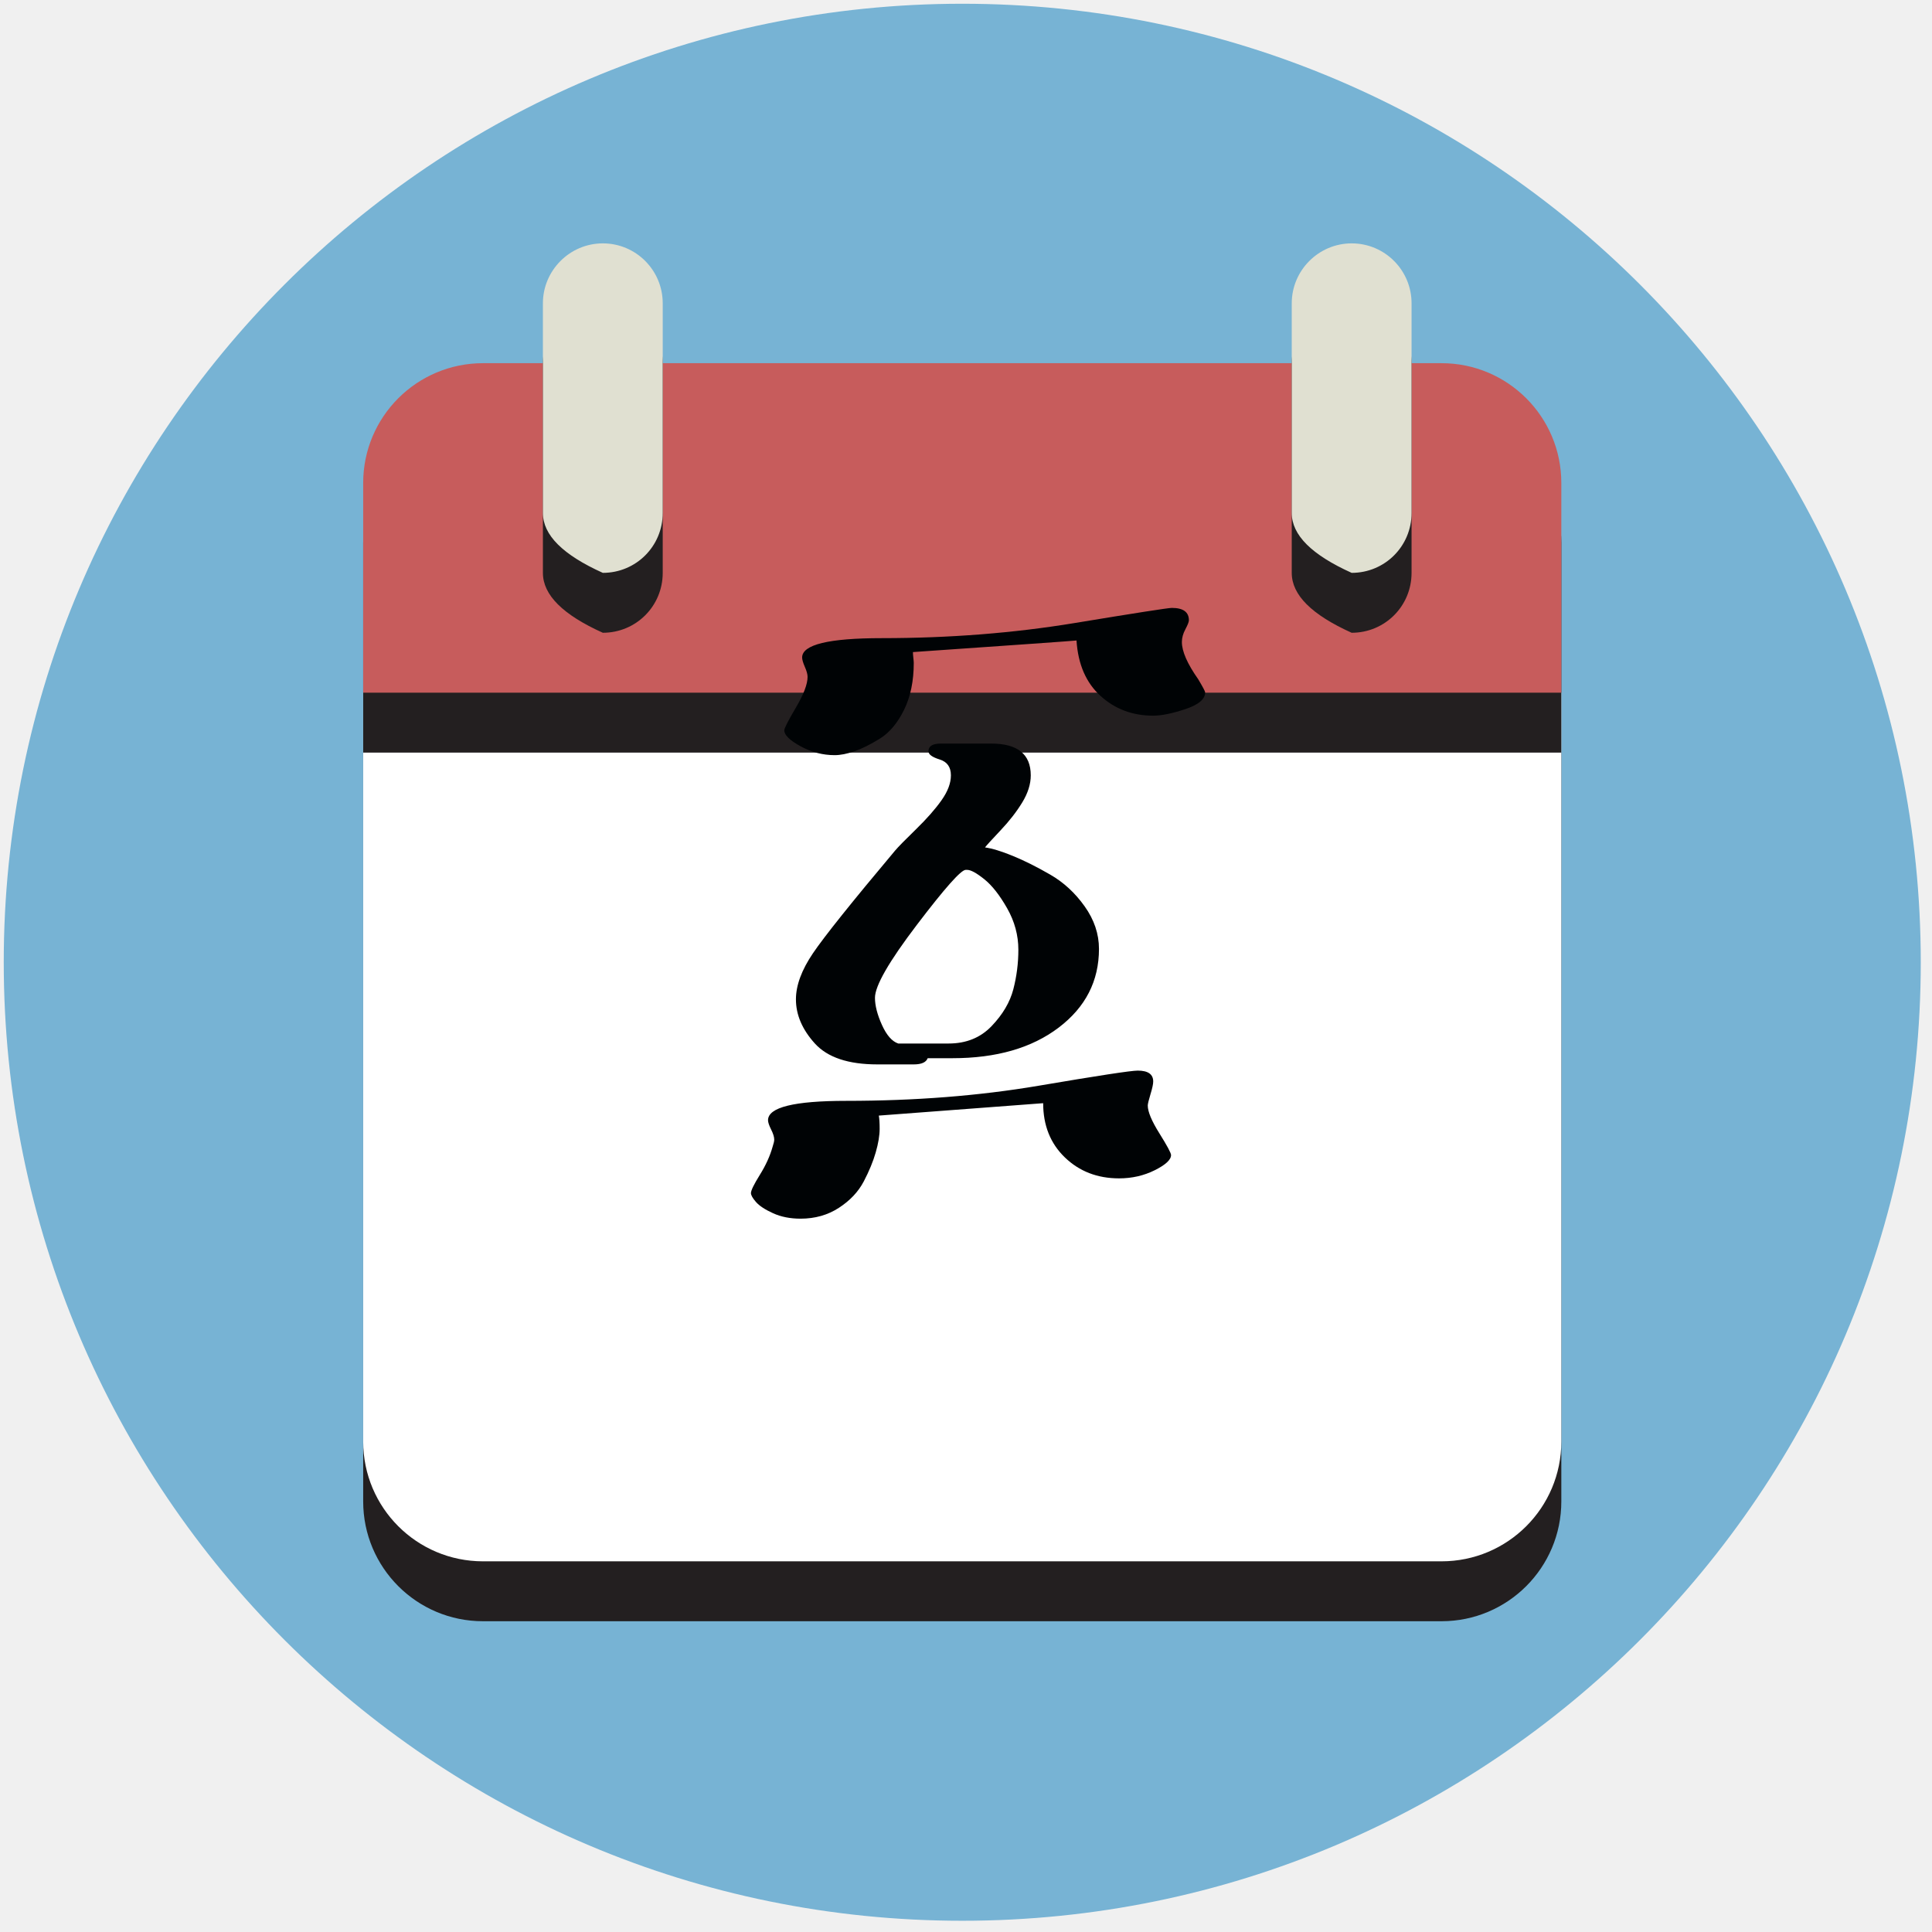
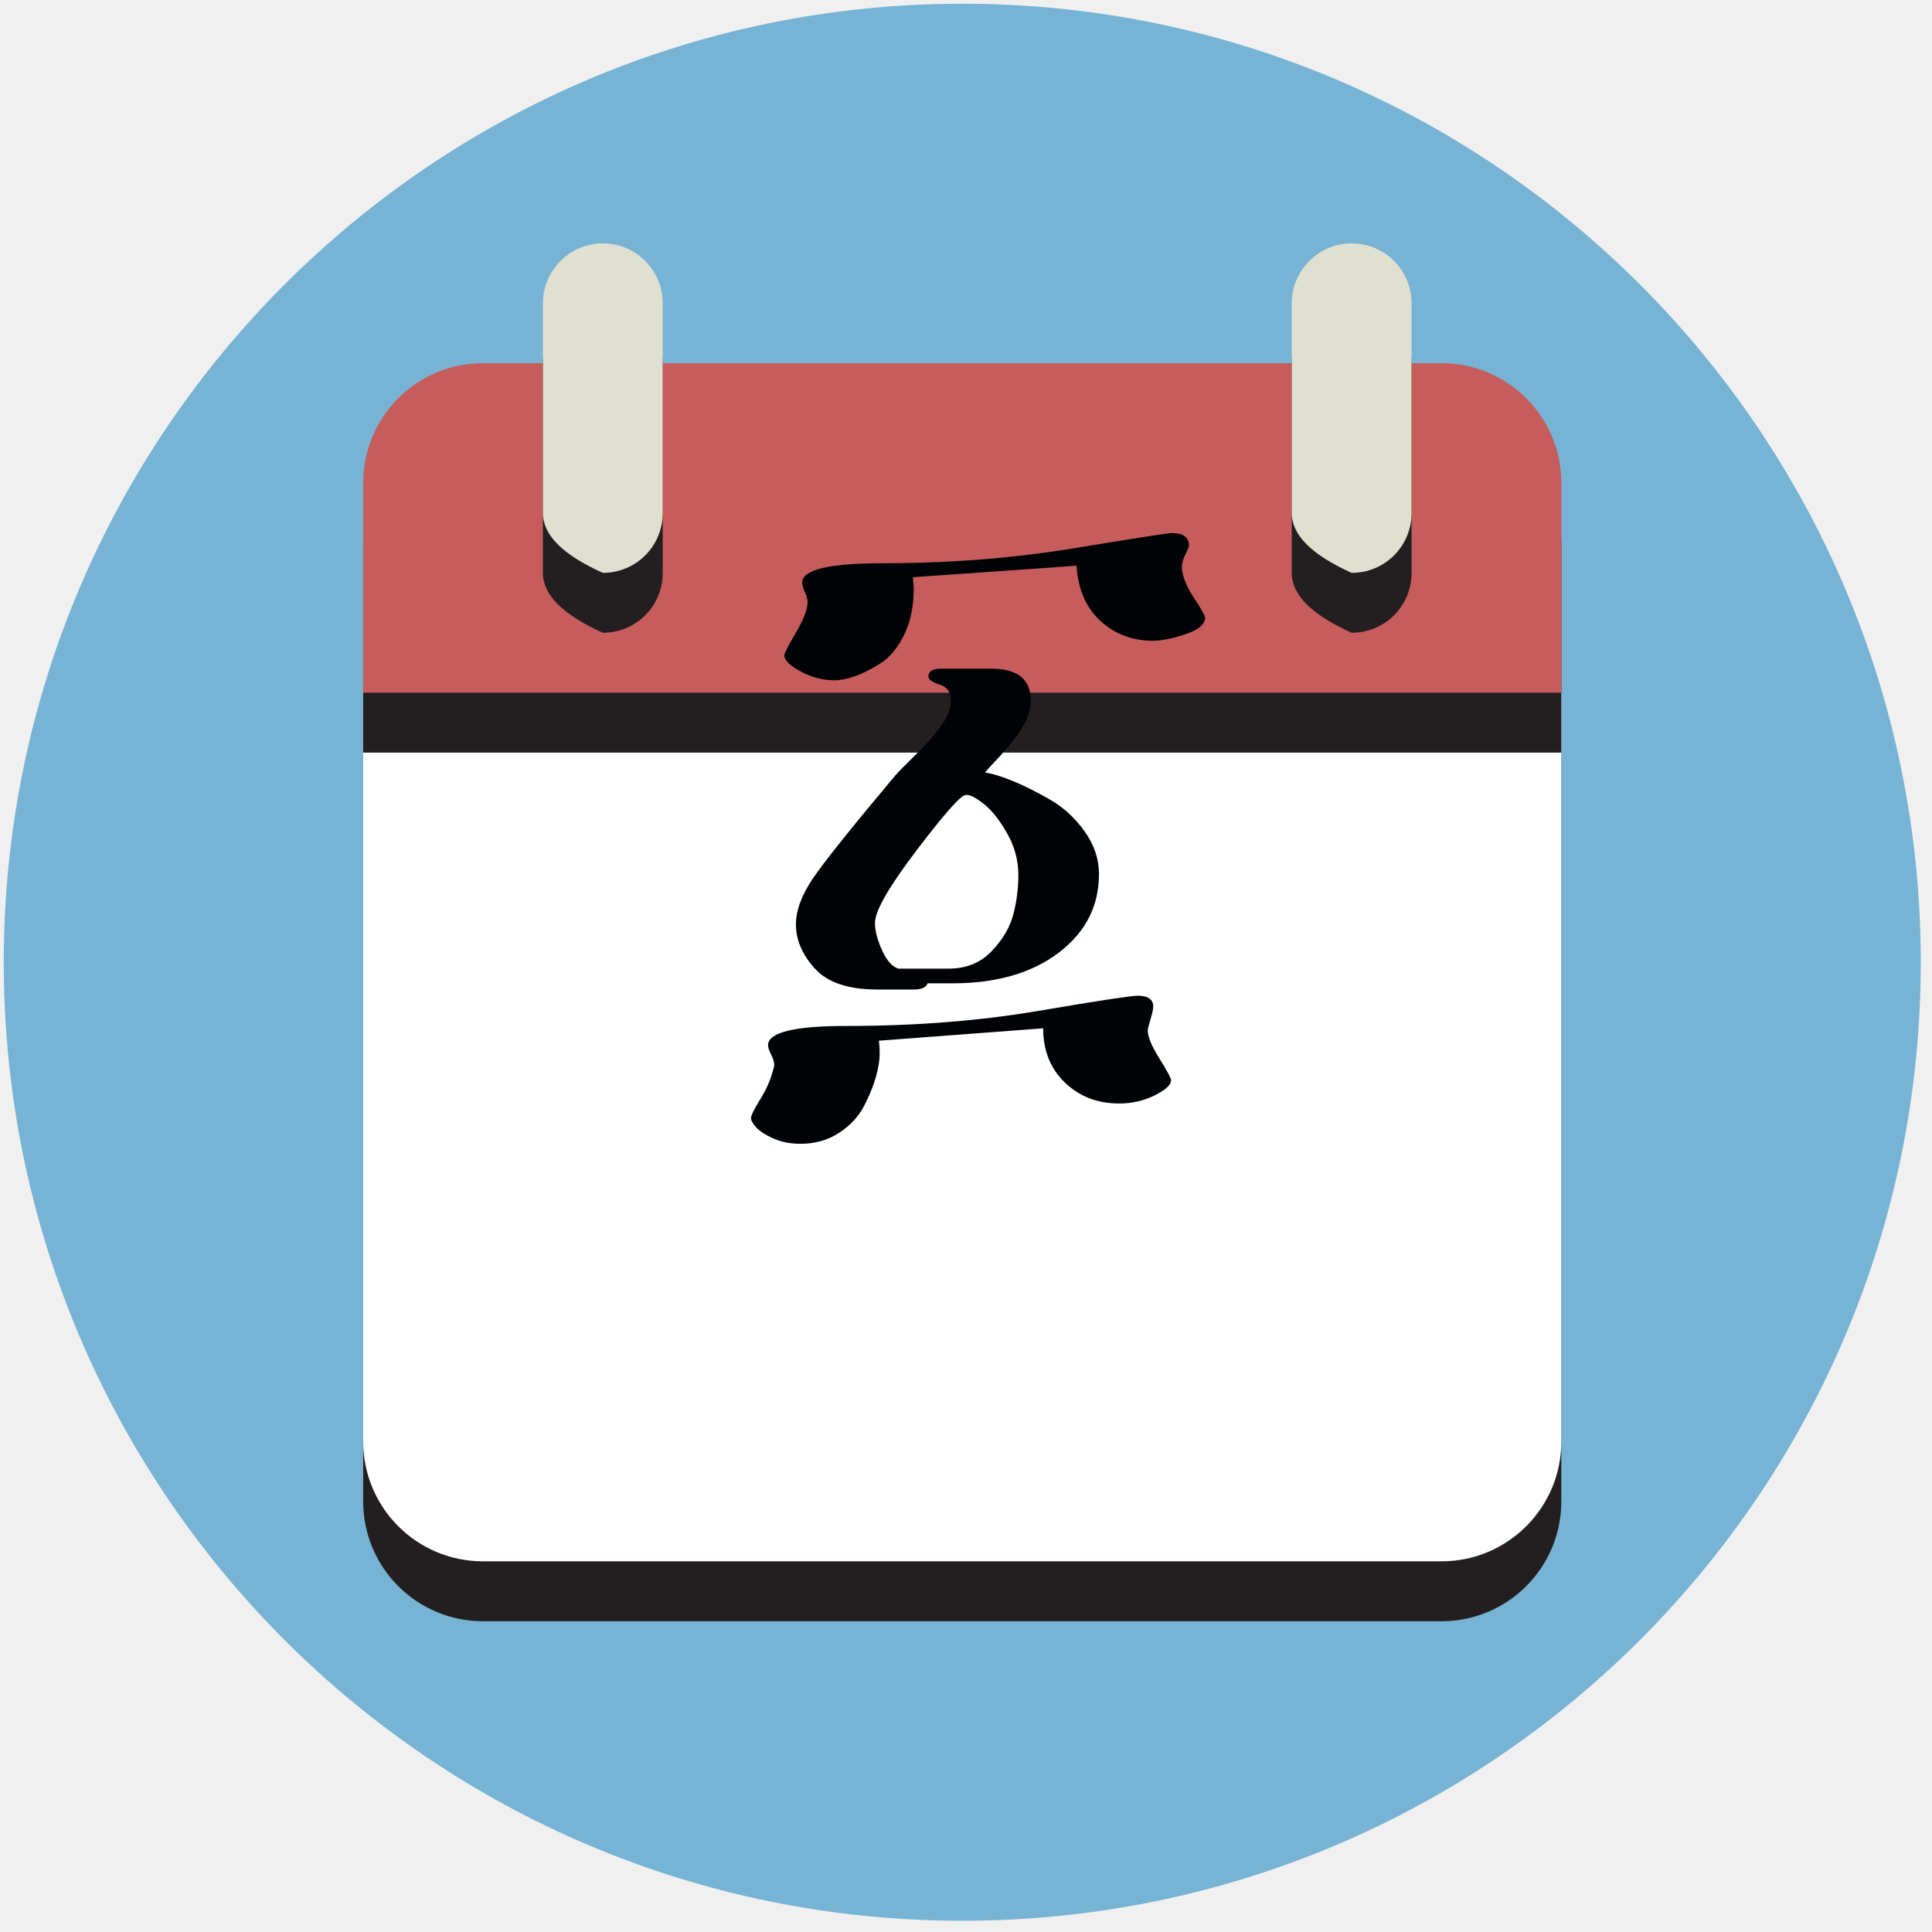
<svg xmlns="http://www.w3.org/2000/svg" xmlns:xlink="http://www.w3.org/1999/xlink" version="1.1" preserveAspectRatio="xMidYMid meet" viewBox="-1 -1 516 516" width="512" height="512">
  <defs>
    <path d="M0 256C0 397.36 114.64 512 256 512C397.36 512 512 397.36 512 256C512 114.64 397.36 0 256 0C114.64 0 0 114.64 0 256Z" id="aC6QaQSYF" />
    <path d="M0 256C0 397.36 114.64 512 256 512C397.36 512 512 397.36 512 256C512 114.64 397.36 0 256 0C114.64 0 0 114.64 0 256Z" id="iJKkCzqFq" />
    <path d="M128 432C153.6 432 358.4 432 384 432C401.68 432 416 417.68 416 400C416 386.64 416 320 416 200C384 200 128 200 96 200C96 320 96 386.64 96 400C96 417.68 110.32 432 128 432Z" id="azNfdR2NY" />
    <path d="M128 432C153.6 432 358.4 432 384 432C401.68 432 416 417.68 416 400C416 386.64 416 320 416 200C384 200 128 200 96 200C96 320 96 386.64 96 400C96 417.68 110.32 432 128 432Z" id="a96smIpqg" />
    <path d="M128 416C153.6 416 358.4 416 384 416C401.68 416 416 401.68 416 384C416 370.64 416 304 416 184C384 184 128 184 96 184C96 304 96 370.64 96 384C96 401.68 110.32 416 128 416Z" id="d4FLEW6Mrt" />
    <path d="M128 416C153.6 416 358.4 416 384 416C401.68 416 416 401.68 416 384C416 370.64 416 304 416 184C384 184 128 184 96 184C96 304 96 370.64 96 384C96 401.68 110.32 416 128 416Z" id="d23iHChyKo" />
    <path d="M96 144C96 147.76 96 166.4 96 200C128 200 384 200 416 200C416 166.4 416 147.76 416 144C416 126.32 401.68 112 384 112C332.8 112 153.6 112 128 112C110.32 112 96 126.32 96 144Z" id="ahpt7MwQM" />
    <path d="M96 144C96 147.76 96 166.4 96 200C128 200 384 200 416 200C416 166.4 416 147.76 416 144C416 126.32 401.68 112 384 112C332.8 112 153.6 112 128 112C110.32 112 96 126.32 96 144Z" id="fgcybjxbX" />
    <path d="M96 128C96 131.76 96 150.4 96 184C128 184 384 184 416 184C416 150.4 416 131.76 416 128C416 110.32 401.68 96 384 96C332.8 96 153.6 96 128 96C110.32 96 96 110.32 96 128Z" id="fdvQNmrb0" />
    <path d="M96 128C96 131.76 96 150.4 96 184C128 184 384 184 416 184C416 150.4 416 131.76 416 128C416 110.32 401.68 96 384 96C332.8 96 153.6 96 128 96C110.32 96 96 110.32 96 128Z" id="a18H1wkcC8" />
    <path d="M144 96C144 87.2 151.2 80 160 80C160 80 160 80 160 80C168.88 80 176 87.2 176 96C176 101.6 176 146.4 176 152C176 160.88 168.88 168 160 168C160 168 160 168 160 168C149.36 163.2 144 157.92 144 152C144 146.4 144 101.6 144 96Z" id="aNaQFflH2" />
    <path d="M144 96C144 87.2 151.2 80 160 80C160 80 160 80 160 80C168.88 80 176 87.2 176 96C176 101.6 176 146.4 176 152C176 160.88 168.88 168 160 168C160 168 160 168 160 168C149.36 163.2 144 157.92 144 152C144 146.4 144 101.6 144 96Z" id="c2Op4S9jo" />
    <path d="M344 96C344 87.2 351.2 80 360 80C360 80 360 80 360 80C368.88 80 376 87.2 376 96C376 101.6 376 146.4 376 152C376 160.88 368.88 168 360 168C360 168 360 168 360 168C349.36 163.2 344 157.92 344 152C344 146.4 344 101.6 344 96Z" id="cQCFsse2i" />
    <path d="M344 96C344 87.2 351.2 80 360 80C360 80 360 80 360 80C368.88 80 376 87.2 376 96C376 101.6 376 146.4 376 152C376 160.88 368.88 168 360 168C360 168 360 168 360 168C349.36 163.2 344 157.92 344 152C344 146.4 344 101.6 344 96Z" id="c1UupBvqDU" />
    <path d="M144 80C144 71.2 151.2 64 160 64C160 64 160 64 160 64C168.88 64 176 71.2 176 80C176 85.6 176 130.4 176 136C176 144.88 168.88 152 160 152C160 152 160 152 160 152C149.36 147.2 144 141.92 144 136C144 130.4 144 85.6 144 80Z" id="a1dYyrtPvV" />
    <path d="M144 80C144 71.2 151.2 64 160 64C160 64 160 64 160 64C168.88 64 176 71.2 176 80C176 85.6 176 130.4 176 136C176 144.88 168.88 152 160 152C160 152 160 152 160 152C149.36 147.2 144 141.92 144 136C144 130.4 144 85.6 144 80Z" id="aK1bRfYGI" />
    <path d="M344 80C344 71.2 351.2 64 360 64C360 64 360 64 360 64C368.88 64 376 71.2 376 80C376 85.6 376 130.4 376 136C376 144.88 368.88 152 360 152C360 152 360 152 360 152C349.36 147.2 344 141.92 344 136C344 130.4 344 85.6 344 80Z" id="bCxvDjSN6" />
-     <text id="a1BuH26O8O" x="20" y="4" font-size="207" font-family="Open Sans" font-weight="normal" font-style="normal" letter-spacing="0" alignment-baseline="before-edge" transform="matrix(1 0 0 1 177.5 188)" style="line-height:100%" xml:space="preserve" dominant-baseline="text-before-edge">
-       <tspan x="20" dy="0em" alignment-baseline="before-edge" dominant-baseline="text-before-edge" text-anchor="start">　</tspan>
-     </text>
-     <style id="opensansnormalnormal">
-     @font-face {
-     font-family: "Open Sans";
-     font-weight: normal;
-     src: url("https://fonts.gstatic.com/s/opensans/v13/IgZJs4-7SA1XX_edsoXWog.ttf");
-     }
-     </style>
-     <text id="b1vzm2oUeJ" x="20" y="4" font-size="207" font-family="Open Sans" font-weight="normal" font-style="normal" letter-spacing="0" alignment-baseline="before-edge" transform="matrix(1 0 0 1 177.5 188)" style="line-height:100%" xml:space="preserve" dominant-baseline="text-before-edge">
+     <text id="b1vzm2oUeJ" x="20" y="4" font-size="207" font-weight="normal" font-style="normal" letter-spacing="0" alignment-baseline="before-edge" transform="matrix(1 0 0 1 177.5 168)" style="line-height:100%" xml:space="preserve" dominant-baseline="text-before-edge">
      <tspan x="20" dy="0em" alignment-baseline="before-edge" dominant-baseline="text-before-edge" text-anchor="start">፩</tspan>
    </text>
    <path d="M344 80C344 71.2 351.2 64 360 64C360 64 360 64 360 64C368.88 64 376 71.2 376 80C376 85.6 376 130.4 376 136C376 144.88 368.88 152 360 152C360 152 360 152 360 152C349.36 147.2 344 141.92 344 136C344 130.4 344 85.6 344 80Z" id="d6Degl7IB1" />
  </defs>
  <g>
    <g>
      <use xlink:href="#aC6QaQSYF" opacity="1" fill="#77b3d4" fill-opacity="1" />
      <g>
        <use xlink:href="#aC6QaQSYF" opacity="1" fill-opacity="0" stroke="#000000" stroke-width="1" stroke-opacity="0" />
      </g>
    </g>
    <g>
      <use xlink:href="#iJKkCzqFq" opacity="1" fill="#000000" fill-opacity="0" />
      <g>
        <use xlink:href="#iJKkCzqFq" opacity="1" fill-opacity="0" stroke="#000000" stroke-width="1" stroke-opacity="0" />
      </g>
    </g>
    <g>
      <use xlink:href="#azNfdR2NY" opacity="1" fill="#231f20" fill-opacity="1" />
      <g>
        <use xlink:href="#azNfdR2NY" opacity="1" fill-opacity="0" stroke="#000000" stroke-width="1" stroke-opacity="0" />
      </g>
    </g>
    <g>
      <use xlink:href="#a96smIpqg" opacity="1" fill="#000000" fill-opacity="0" />
      <g>
        <use xlink:href="#a96smIpqg" opacity="1" fill-opacity="0" stroke="#000000" stroke-width="1" stroke-opacity="0" />
      </g>
    </g>
    <g>
      <use xlink:href="#d4FLEW6Mrt" opacity="1" fill="#ffffff" fill-opacity="1" />
      <g>
        <use xlink:href="#d4FLEW6Mrt" opacity="1" fill-opacity="0" stroke="#000000" stroke-width="1" stroke-opacity="0" />
      </g>
    </g>
    <g>
      <use xlink:href="#d23iHChyKo" opacity="1" fill="#000000" fill-opacity="0" />
      <g>
        <use xlink:href="#d23iHChyKo" opacity="1" fill-opacity="0" stroke="#000000" stroke-width="1" stroke-opacity="0" />
      </g>
    </g>
    <g>
      <use xlink:href="#ahpt7MwQM" opacity="1" fill="#231f20" fill-opacity="1" />
      <g>
        <use xlink:href="#ahpt7MwQM" opacity="1" fill-opacity="0" stroke="#000000" stroke-width="1" stroke-opacity="0" />
      </g>
    </g>
    <g>
      <use xlink:href="#fgcybjxbX" opacity="1" fill="#000000" fill-opacity="0" />
      <g>
        <use xlink:href="#fgcybjxbX" opacity="1" fill-opacity="0" stroke="#000000" stroke-width="1" stroke-opacity="0" />
      </g>
    </g>
    <g>
      <use xlink:href="#fdvQNmrb0" opacity="1" fill="#c75c5c" fill-opacity="1" />
      <g>
        <use xlink:href="#fdvQNmrb0" opacity="1" fill-opacity="0" stroke="#000000" stroke-width="1" stroke-opacity="0" />
      </g>
    </g>
    <g>
      <use xlink:href="#a18H1wkcC8" opacity="1" fill="#000000" fill-opacity="0" />
      <g>
        <use xlink:href="#a18H1wkcC8" opacity="1" fill-opacity="0" stroke="#000000" stroke-width="1" stroke-opacity="0" />
      </g>
    </g>
    <g>
      <use xlink:href="#aNaQFflH2" opacity="1" fill="#231f20" fill-opacity="1" />
      <g>
        <use xlink:href="#aNaQFflH2" opacity="1" fill-opacity="0" stroke="#000000" stroke-width="1" stroke-opacity="0" />
      </g>
    </g>
    <g>
      <use xlink:href="#c2Op4S9jo" opacity="1" fill="#000000" fill-opacity="0" />
      <g>
        <use xlink:href="#c2Op4S9jo" opacity="1" fill-opacity="0" stroke="#000000" stroke-width="1" stroke-opacity="0" />
      </g>
    </g>
    <g>
      <use xlink:href="#cQCFsse2i" opacity="1" fill="#231f20" fill-opacity="1" />
      <g>
        <use xlink:href="#cQCFsse2i" opacity="1" fill-opacity="0" stroke="#000000" stroke-width="1" stroke-opacity="0" />
      </g>
    </g>
    <g>
      <use xlink:href="#c1UupBvqDU" opacity="1" fill="#000000" fill-opacity="0" />
      <g>
        <use xlink:href="#c1UupBvqDU" opacity="1" fill-opacity="0" stroke="#000000" stroke-width="1" stroke-opacity="0" />
      </g>
    </g>
    <g>
      <use xlink:href="#a1dYyrtPvV" opacity="1" fill="#e0e0d1" fill-opacity="1" />
      <g>
        <use xlink:href="#a1dYyrtPvV" opacity="1" fill-opacity="0" stroke="#000000" stroke-width="1" stroke-opacity="0" />
      </g>
    </g>
    <g>
      <use xlink:href="#aK1bRfYGI" opacity="1" fill="#000000" fill-opacity="0" />
      <g>
        <use xlink:href="#aK1bRfYGI" opacity="1" fill-opacity="0" stroke="#000000" stroke-width="1" stroke-opacity="0" />
      </g>
    </g>
    <g>
      <use xlink:href="#bCxvDjSN6" opacity="1" fill="#e0e0d1" fill-opacity="1" />
      <g>
        <use xlink:href="#bCxvDjSN6" opacity="1" fill-opacity="0" stroke="#000000" stroke-width="1" stroke-opacity="0" />
      </g>
    </g>
    <g id="d6a5cy8DoC">
      <use xlink:href="#a1BuH26O8O" opacity="1" fill="#000305" fill-opacity="1" />
    </g>
    <g id="cbMKNNVAH">
      <use xlink:href="#b1vzm2oUeJ" opacity="1" fill="#000305" fill-opacity="1" />
    </g>
    <g>
      <use xlink:href="#d6Degl7IB1" opacity="1" fill="#000000" fill-opacity="0" />
      <g>
        <use xlink:href="#d6Degl7IB1" opacity="1" fill-opacity="0" stroke="#000000" stroke-width="1" stroke-opacity="0" />
      </g>
    </g>
  </g>
</svg>
